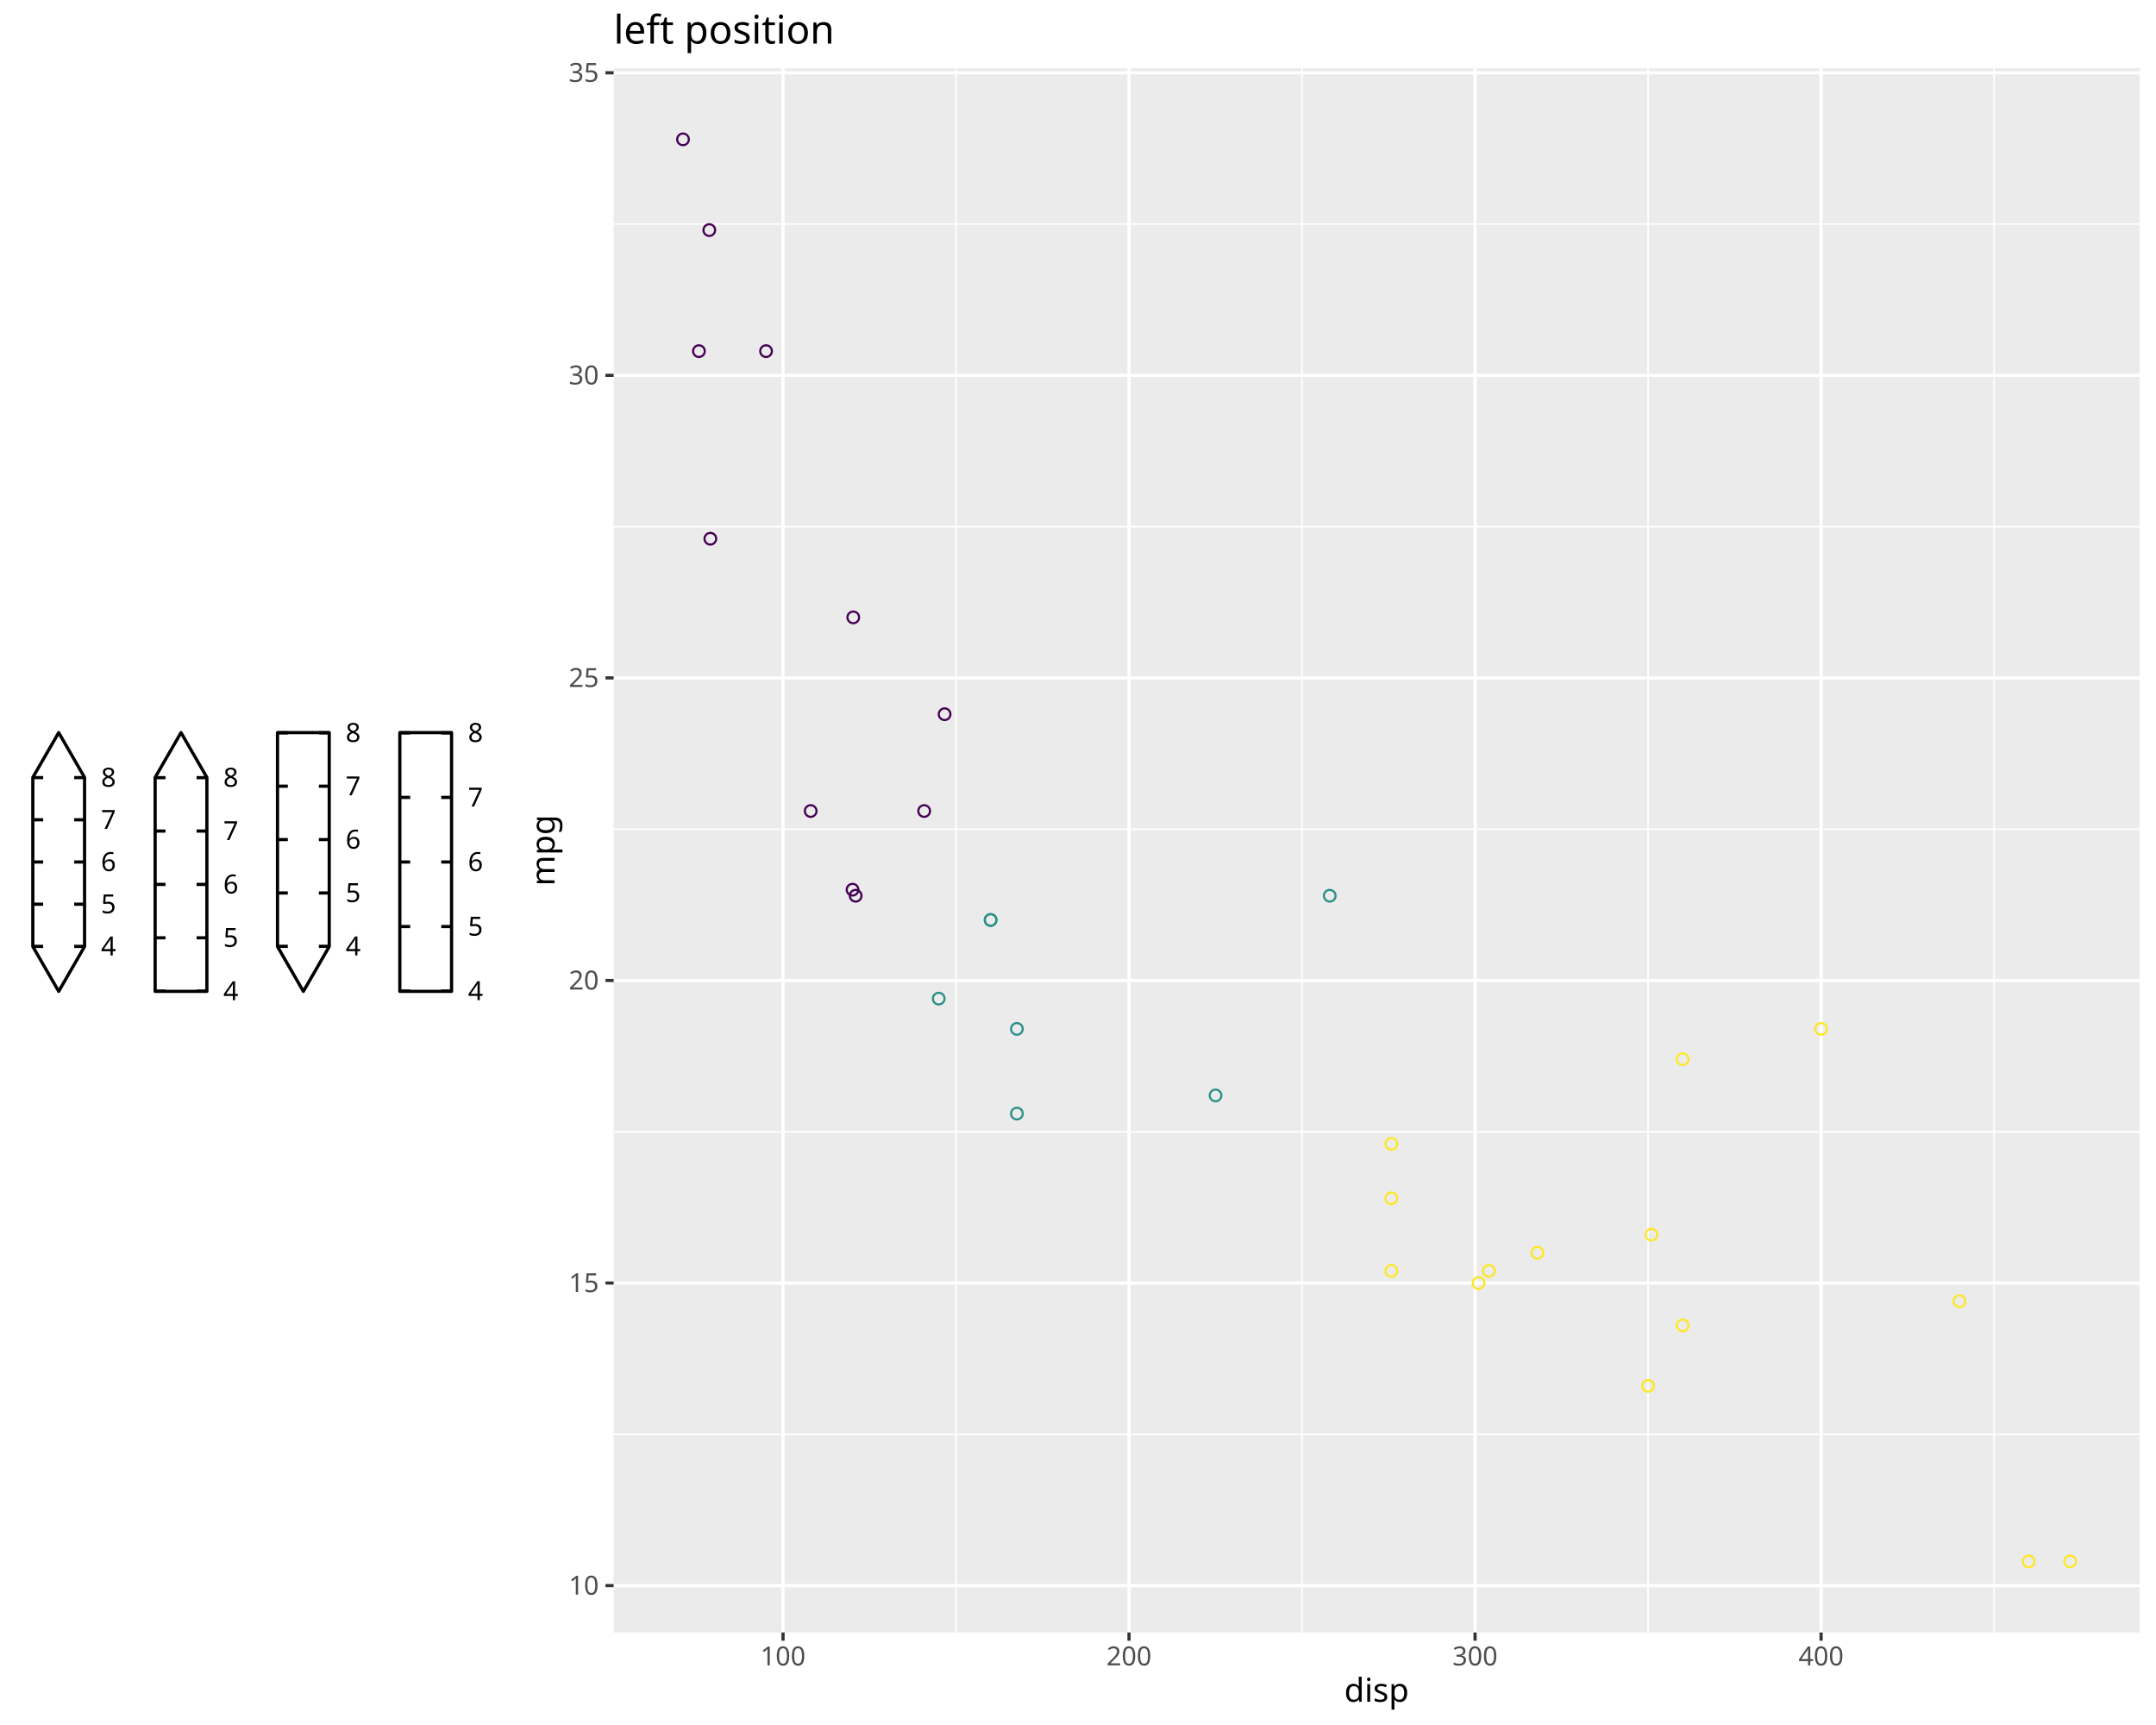
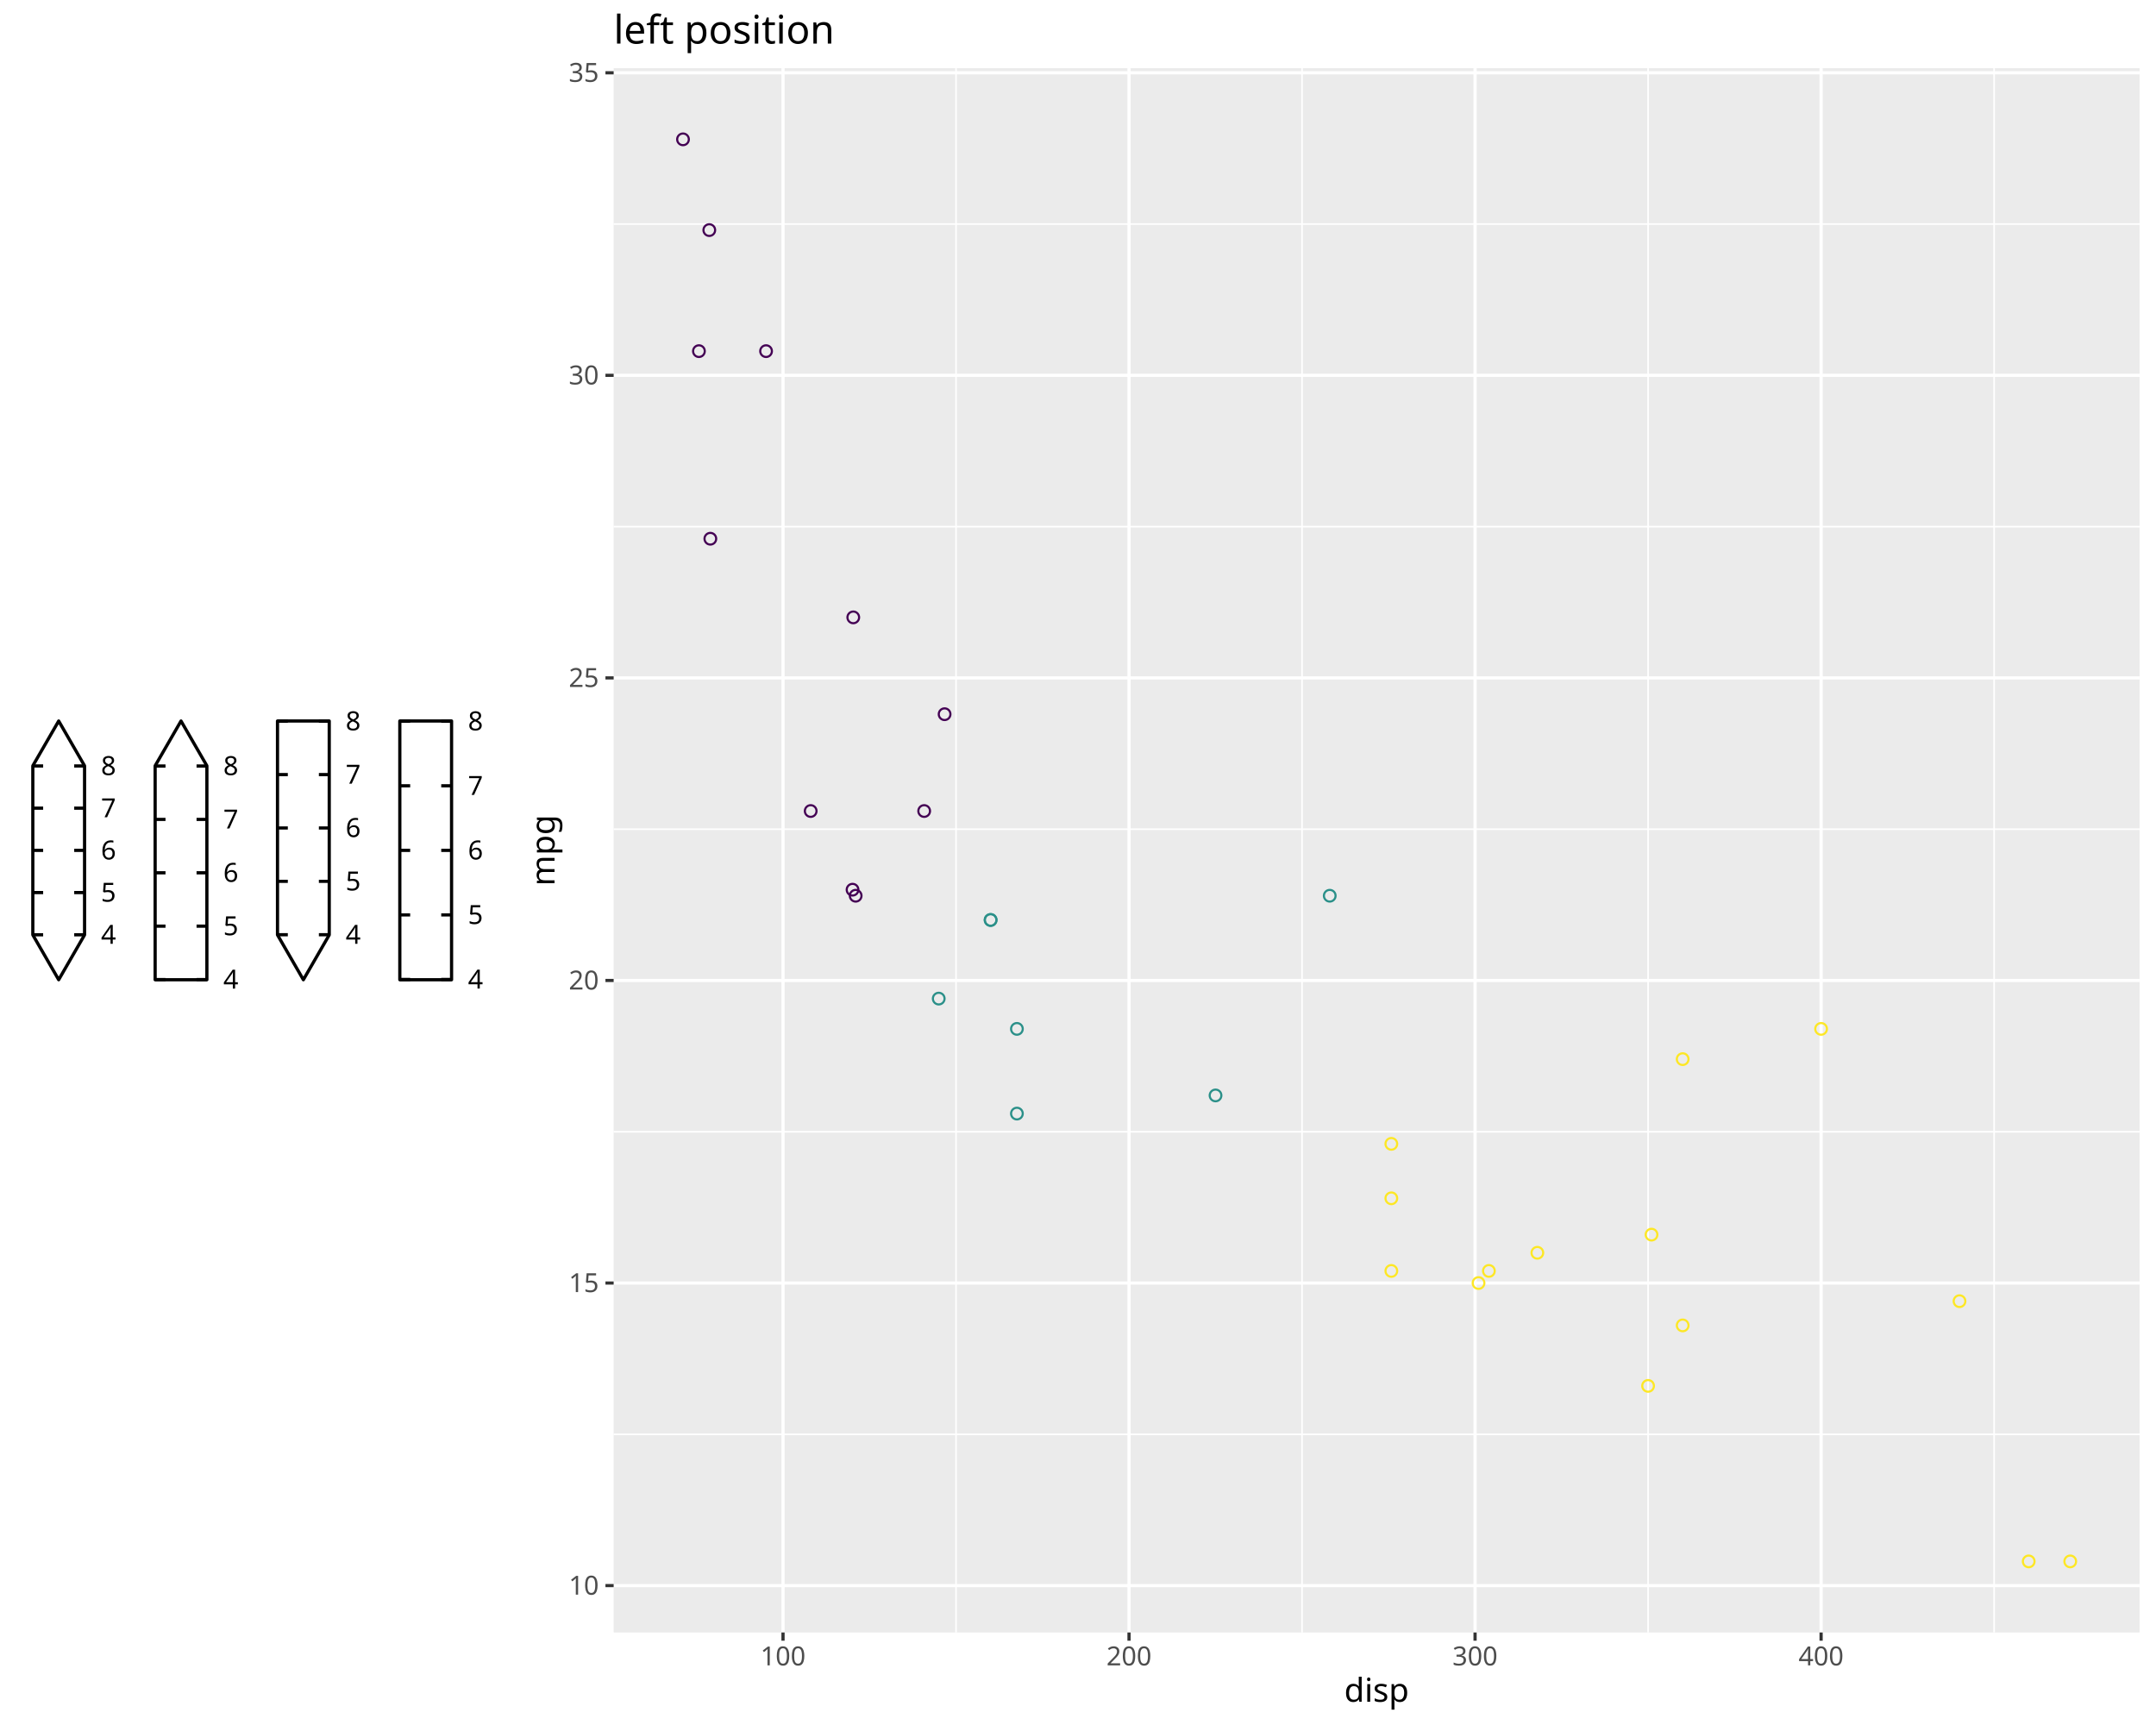
<svg xmlns="http://www.w3.org/2000/svg" class="svglite" data-engine-version="2.0" width="720.00pt" height="576.00pt" viewBox="0 0 720.00 576.00">
  <defs>
    <style type="text/css">
    .svglite line, .svglite polyline, .svglite polygon, .svglite path, .svglite rect, .svglite circle {
      fill: none;
      stroke: #000000;
      stroke-linecap: round;
      stroke-linejoin: round;
      stroke-miterlimit: 10.00;
    }
  </style>
  </defs>
  <rect width="100%" height="100%" style="stroke: none; fill: #FFFFFF;" />
  <defs>
    <clipPath id="cpMC4wMHw3MjAuMDB8MC4wMHw1NzYuMDA=">
      <rect x="0.00" y="0.00" width="720.00" height="576.00" />
    </clipPath>
  </defs>
  <g clip-path="url(#cpMC4wMHw3MjAuMDB8MC4wMHw1NzYuMDA=)">
    <rect x="0.00" y="0.00" width="720.00" height="576.00" style="stroke-width: 1.07; stroke: #FFFFFF; fill: #FFFFFF;" />
  </g>
  <defs>
    <clipPath id="cpMjA0LjkzfDcxNC41MnwyMi43OHw1NDUuMTE=">
      <rect x="204.93" y="22.78" width="509.59" height="522.33" />
    </clipPath>
  </defs>
  <g clip-path="url(#cpMjA0LjkzfDcxNC41MnwyMi43OHw1NDUuMTE=)">
    <rect x="204.93" y="22.78" width="509.59" height="522.33" style="stroke-width: 1.07; stroke: none; fill: #EBEBEB;" />
    <polyline points="204.93,478.94 714.52,478.94 " style="stroke-width: 0.53; stroke: #FFFFFF; stroke-linecap: butt;" />
    <polyline points="204.93,377.91 714.52,377.91 " style="stroke-width: 0.53; stroke: #FFFFFF; stroke-linecap: butt;" />
    <polyline points="204.93,276.88 714.52,276.88 " style="stroke-width: 0.53; stroke: #FFFFFF; stroke-linecap: butt;" />
    <polyline points="204.93,175.85 714.52,175.85 " style="stroke-width: 0.53; stroke: #FFFFFF; stroke-linecap: butt;" />
    <polyline points="204.93,74.81 714.52,74.81 " style="stroke-width: 0.53; stroke: #FFFFFF; stroke-linecap: butt;" />
    <polyline points="319.27,545.11 319.27,22.78 " style="stroke-width: 0.53; stroke: #FFFFFF; stroke-linecap: butt;" />
    <polyline points="434.82,545.11 434.82,22.78 " style="stroke-width: 0.53; stroke: #FFFFFF; stroke-linecap: butt;" />
    <polyline points="550.38,545.11 550.38,22.78 " style="stroke-width: 0.53; stroke: #FFFFFF; stroke-linecap: butt;" />
    <polyline points="665.93,545.11 665.93,22.78 " style="stroke-width: 0.53; stroke: #FFFFFF; stroke-linecap: butt;" />
    <polyline points="204.93,529.45 714.52,529.45 " style="stroke-width: 1.07; stroke: #FFFFFF; stroke-linecap: butt;" />
    <polyline points="204.93,428.42 714.52,428.42 " style="stroke-width: 1.07; stroke: #FFFFFF; stroke-linecap: butt;" />
    <polyline points="204.93,327.39 714.52,327.39 " style="stroke-width: 1.07; stroke: #FFFFFF; stroke-linecap: butt;" />
    <polyline points="204.93,226.36 714.52,226.36 " style="stroke-width: 1.07; stroke: #FFFFFF; stroke-linecap: butt;" />
    <polyline points="204.93,125.33 714.52,125.33 " style="stroke-width: 1.07; stroke: #FFFFFF; stroke-linecap: butt;" />
    <polyline points="204.93,24.30 714.52,24.30 " style="stroke-width: 1.07; stroke: #FFFFFF; stroke-linecap: butt;" />
    <polyline points="261.49,545.11 261.49,22.78 " style="stroke-width: 1.07; stroke: #FFFFFF; stroke-linecap: butt;" />
    <polyline points="377.04,545.11 377.04,22.78 " style="stroke-width: 1.07; stroke: #FFFFFF; stroke-linecap: butt;" />
    <polyline points="492.60,545.11 492.60,22.78 " style="stroke-width: 1.07; stroke: #FFFFFF; stroke-linecap: butt;" />
    <polyline points="608.16,545.11 608.16,22.78 " style="stroke-width: 1.07; stroke: #FFFFFF; stroke-linecap: butt;" />
    <circle cx="330.82" cy="307.19" r="1.95" style="stroke-width: 0.71; stroke: #2B9089;" />
    <circle cx="330.82" cy="307.19" r="1.95" style="stroke-width: 0.71; stroke: #2B9089;" />
    <circle cx="270.73" cy="270.81" r="1.95" style="stroke-width: 0.71; stroke: #440154;" />
    <circle cx="444.07" cy="299.10" r="1.95" style="stroke-width: 0.71; stroke: #2B9089;" />
    <circle cx="561.93" cy="353.66" r="1.95" style="stroke-width: 0.71; stroke: #FDE725;" />
    <circle cx="405.93" cy="365.78" r="1.95" style="stroke-width: 0.71; stroke: #2B9089;" />
    <circle cx="561.93" cy="442.57" r="1.95" style="stroke-width: 0.71; stroke: #FDE725;" />
    <circle cx="315.45" cy="238.48" r="1.95" style="stroke-width: 0.71; stroke: #440154;" />
    <circle cx="308.63" cy="270.81" r="1.95" style="stroke-width: 0.71; stroke: #440154;" />
    <circle cx="339.60" cy="343.56" r="1.95" style="stroke-width: 0.71; stroke: #2B9089;" />
    <circle cx="339.60" cy="371.84" r="1.95" style="stroke-width: 0.71; stroke: #2B9089;" />
    <circle cx="464.64" cy="400.13" r="1.95" style="stroke-width: 0.71; stroke: #FDE725;" />
    <circle cx="464.64" cy="381.95" r="1.95" style="stroke-width: 0.71; stroke: #FDE725;" />
    <circle cx="464.64" cy="424.38" r="1.95" style="stroke-width: 0.71; stroke: #FDE725;" />
    <circle cx="691.36" cy="521.37" r="1.95" style="stroke-width: 0.71; stroke: #FDE725;" />
    <circle cx="677.49" cy="521.37" r="1.95" style="stroke-width: 0.71; stroke: #FDE725;" />
    <circle cx="654.38" cy="434.48" r="1.95" style="stroke-width: 0.71; stroke: #FDE725;" />
    <circle cx="236.87" cy="76.83" r="1.95" style="stroke-width: 0.71; stroke: #440154;" />
    <circle cx="233.41" cy="117.25" r="1.95" style="stroke-width: 0.71; stroke: #440154;" />
    <circle cx="228.09" cy="46.53" r="1.95" style="stroke-width: 0.71; stroke: #440154;" />
    <circle cx="284.71" cy="297.08" r="1.95" style="stroke-width: 0.71; stroke: #440154;" />
    <circle cx="513.40" cy="418.32" r="1.95" style="stroke-width: 0.71; stroke: #FDE725;" />
    <circle cx="497.22" cy="424.38" r="1.95" style="stroke-width: 0.71; stroke: #FDE725;" />
    <circle cx="550.38" cy="462.77" r="1.95" style="stroke-width: 0.71; stroke: #FDE725;" />
    <circle cx="608.16" cy="343.56" r="1.95" style="stroke-width: 0.71; stroke: #FDE725;" />
    <circle cx="237.22" cy="179.89" r="1.95" style="stroke-width: 0.71; stroke: #440154;" />
    <circle cx="284.95" cy="206.15" r="1.95" style="stroke-width: 0.71; stroke: #440154;" />
    <circle cx="255.83" cy="117.25" r="1.95" style="stroke-width: 0.71; stroke: #440154;" />
    <circle cx="551.53" cy="412.26" r="1.95" style="stroke-width: 0.71; stroke: #FDE725;" />
    <circle cx="313.49" cy="333.45" r="1.95" style="stroke-width: 0.71; stroke: #2B9089;" />
    <circle cx="493.76" cy="428.42" r="1.95" style="stroke-width: 0.71; stroke: #FDE725;" />
    <circle cx="285.75" cy="299.10" r="1.95" style="stroke-width: 0.71; stroke: #440154;" />
  </g>
  <g clip-path="url(#cpMC4wMHw3MjAuMDB8MC4wMHw1NzYuMDA=)">
    <text x="200.00" y="532.48" text-anchor="end" style="font-size: 8.80px; fill: #4D4D4D; font-family: sans;" textLength="9.79px" lengthAdjust="spacingAndGlyphs">10</text>
    <text x="200.00" y="431.45" text-anchor="end" style="font-size: 8.80px; fill: #4D4D4D; font-family: sans;" textLength="9.79px" lengthAdjust="spacingAndGlyphs">15</text>
    <text x="200.00" y="330.42" text-anchor="end" style="font-size: 8.80px; fill: #4D4D4D; font-family: sans;" textLength="9.79px" lengthAdjust="spacingAndGlyphs">20</text>
    <text x="200.00" y="229.39" text-anchor="end" style="font-size: 8.80px; fill: #4D4D4D; font-family: sans;" textLength="9.79px" lengthAdjust="spacingAndGlyphs">25</text>
    <text x="200.00" y="128.36" text-anchor="end" style="font-size: 8.80px; fill: #4D4D4D; font-family: sans;" textLength="9.79px" lengthAdjust="spacingAndGlyphs">30</text>
    <text x="200.00" y="27.33" text-anchor="end" style="font-size: 8.80px; fill: #4D4D4D; font-family: sans;" textLength="9.79px" lengthAdjust="spacingAndGlyphs">35</text>
    <polyline points="202.19,529.45 204.93,529.45 " style="stroke-width: 1.07; stroke: #333333; stroke-linecap: butt;" />
    <polyline points="202.19,428.42 204.93,428.42 " style="stroke-width: 1.07; stroke: #333333; stroke-linecap: butt;" />
    <polyline points="202.19,327.39 204.93,327.39 " style="stroke-width: 1.07; stroke: #333333; stroke-linecap: butt;" />
    <polyline points="202.19,226.36 204.93,226.36 " style="stroke-width: 1.07; stroke: #333333; stroke-linecap: butt;" />
    <polyline points="202.19,125.33 204.93,125.33 " style="stroke-width: 1.07; stroke: #333333; stroke-linecap: butt;" />
    <polyline points="202.19,24.30 204.93,24.30 " style="stroke-width: 1.07; stroke: #333333; stroke-linecap: butt;" />
    <polyline points="261.49,547.85 261.49,545.11 " style="stroke-width: 1.07; stroke: #333333; stroke-linecap: butt;" />
    <polyline points="377.04,547.85 377.04,545.11 " style="stroke-width: 1.07; stroke: #333333; stroke-linecap: butt;" />
    <polyline points="492.60,547.85 492.60,545.11 " style="stroke-width: 1.07; stroke: #333333; stroke-linecap: butt;" />
    <polyline points="608.16,547.85 608.16,545.11 " style="stroke-width: 1.07; stroke: #333333; stroke-linecap: butt;" />
    <text x="261.49" y="556.10" text-anchor="middle" style="font-size: 8.80px; fill: #4D4D4D; font-family: sans;" textLength="14.68px" lengthAdjust="spacingAndGlyphs">100</text>
    <text x="377.04" y="556.10" text-anchor="middle" style="font-size: 8.80px; fill: #4D4D4D; font-family: sans;" textLength="14.68px" lengthAdjust="spacingAndGlyphs">200</text>
    <text x="492.60" y="556.10" text-anchor="middle" style="font-size: 8.80px; fill: #4D4D4D; font-family: sans;" textLength="14.68px" lengthAdjust="spacingAndGlyphs">300</text>
    <text x="608.16" y="556.10" text-anchor="middle" style="font-size: 8.80px; fill: #4D4D4D; font-family: sans;" textLength="14.68px" lengthAdjust="spacingAndGlyphs">400</text>
    <text x="459.72" y="568.24" text-anchor="middle" style="font-size: 11.00px; font-family: sans;" textLength="20.18px" lengthAdjust="spacingAndGlyphs">disp</text>
    <text transform="translate(185.19,283.95) rotate(-90)" text-anchor="middle" style="font-size: 11.00px; font-family: sans;" textLength="21.40px" lengthAdjust="spacingAndGlyphs">mpg</text>
-     <rect x="128.04" y="231.39" width="38.61" height="105.12" style="stroke-width: 1.07; stroke: none; fill: #FFFFFF;" />
-     <polygon points="133.52,331.03 150.80,331.03 150.80,244.63 133.52,244.63 " style="stroke-width: 1.07; fill: none;" />
-     <polyline points="136.98,330.94 133.52,330.94 " style="stroke-width: 1.07; stroke-linecap: butt;" />
-     <polyline points="136.98,309.39 133.52,309.39 " style="stroke-width: 1.07; stroke-linecap: butt;" />
-     <polyline points="136.98,287.83 133.52,287.83 " style="stroke-width: 1.07; stroke-linecap: butt;" />
-     <polyline points="136.98,266.27 133.52,266.27 " style="stroke-width: 1.07; stroke-linecap: butt;" />
-     <polyline points="136.98,244.72 133.52,244.72 " style="stroke-width: 1.07; stroke-linecap: butt;" />
-     <polyline points="147.35,330.94 150.80,330.94 " style="stroke-width: 1.07; stroke-linecap: butt;" />
-     <polyline points="147.35,309.39 150.80,309.39 " style="stroke-width: 1.07; stroke-linecap: butt;" />
-     <polyline points="147.35,287.83 150.80,287.83 " style="stroke-width: 1.07; stroke-linecap: butt;" />
-     <polyline points="147.35,266.27 150.80,266.27 " style="stroke-width: 1.07; stroke-linecap: butt;" />
-     <polyline points="147.35,244.72 150.80,244.72 " style="stroke-width: 1.07; stroke-linecap: butt;" />
-     <text x="156.28" y="333.97" style="font-size: 8.80px; font-family: sans;" textLength="4.89px" lengthAdjust="spacingAndGlyphs">4</text>
-     <text x="156.28" y="312.41" style="font-size: 8.80px; font-family: sans;" textLength="4.89px" lengthAdjust="spacingAndGlyphs">5</text>
-     <text x="156.28" y="290.86" style="font-size: 8.80px; font-family: sans;" textLength="4.89px" lengthAdjust="spacingAndGlyphs">6</text>
-     <text x="156.28" y="269.30" style="font-size: 8.80px; font-family: sans;" textLength="4.89px" lengthAdjust="spacingAndGlyphs">7</text>
-     <text x="156.28" y="247.74" style="font-size: 8.80px; font-family: sans;" textLength="4.89px" lengthAdjust="spacingAndGlyphs">8</text>
-     <rect x="87.19" y="231.39" width="38.61" height="105.12" style="stroke-width: 1.07; stroke: none; fill: #FFFFFF;" />
-     <polygon points="92.67,316.06 101.31,331.03 109.95,316.06 109.95,244.63 92.67,244.63 " style="stroke-width: 1.07; fill: none;" />
-     <polyline points="96.12,315.99 92.67,315.99 " style="stroke-width: 1.07; stroke-linecap: butt;" />
-     <polyline points="96.12,298.17 92.67,298.17 " style="stroke-width: 1.07; stroke-linecap: butt;" />
-     <polyline points="96.12,280.35 92.67,280.35 " style="stroke-width: 1.07; stroke-linecap: butt;" />
-     <polyline points="96.12,262.52 92.67,262.52 " style="stroke-width: 1.07; stroke-linecap: butt;" />
-     <polyline points="96.12,244.70 92.67,244.70 " style="stroke-width: 1.07; stroke-linecap: butt;" />
-     <polyline points="106.49,315.99 109.95,315.99 " style="stroke-width: 1.07; stroke-linecap: butt;" />
-     <polyline points="106.49,298.17 109.95,298.17 " style="stroke-width: 1.07; stroke-linecap: butt;" />
-     <polyline points="106.49,280.35 109.95,280.35 " style="stroke-width: 1.07; stroke-linecap: butt;" />
-     <polyline points="106.49,262.52 109.95,262.52 " style="stroke-width: 1.07; stroke-linecap: butt;" />
-     <polyline points="106.49,244.70 109.95,244.70 " style="stroke-width: 1.07; stroke-linecap: butt;" />
-     <text x="115.43" y="319.02" style="font-size: 8.80px; font-family: sans;" textLength="4.89px" lengthAdjust="spacingAndGlyphs">4</text>
-     <text x="115.43" y="301.20" style="font-size: 8.80px; font-family: sans;" textLength="4.89px" lengthAdjust="spacingAndGlyphs">5</text>
-     <text x="115.43" y="283.38" style="font-size: 8.80px; font-family: sans;" textLength="4.89px" lengthAdjust="spacingAndGlyphs">6</text>
-     <text x="115.43" y="265.55" style="font-size: 8.80px; font-family: sans;" textLength="4.89px" lengthAdjust="spacingAndGlyphs">7</text>
-     <text x="115.43" y="247.73" style="font-size: 8.80px; font-family: sans;" textLength="4.89px" lengthAdjust="spacingAndGlyphs">8</text>
-     <rect x="46.33" y="231.39" width="38.61" height="105.12" style="stroke-width: 1.07; stroke: none; fill: #FFFFFF;" />
-     <polygon points="51.81,331.03 69.09,331.03 69.09,259.59 60.45,244.63 51.81,259.59 " style="stroke-width: 1.07; fill: none;" />
-     <polyline points="55.27,330.96 51.81,330.96 " style="stroke-width: 1.07; stroke-linecap: butt;" />
-     <polyline points="55.27,313.14 51.81,313.14 " style="stroke-width: 1.07; stroke-linecap: butt;" />
-     <polyline points="55.27,295.31 51.81,295.31 " style="stroke-width: 1.07; stroke-linecap: butt;" />
-     <polyline points="55.27,277.49 51.81,277.49 " style="stroke-width: 1.07; stroke-linecap: butt;" />
-     <polyline points="55.27,259.67 51.81,259.67 " style="stroke-width: 1.07; stroke-linecap: butt;" />
-     <polyline points="65.64,330.96 69.09,330.96 " style="stroke-width: 1.07; stroke-linecap: butt;" />
-     <polyline points="65.64,313.14 69.09,313.14 " style="stroke-width: 1.07; stroke-linecap: butt;" />
-     <polyline points="65.64,295.31 69.09,295.31 " style="stroke-width: 1.07; stroke-linecap: butt;" />
-     <polyline points="65.64,277.49 69.09,277.49 " style="stroke-width: 1.07; stroke-linecap: butt;" />
-     <polyline points="65.64,259.67 69.09,259.67 " style="stroke-width: 1.07; stroke-linecap: butt;" />
-     <text x="74.57" y="333.99" style="font-size: 8.80px; font-family: sans;" textLength="4.89px" lengthAdjust="spacingAndGlyphs">4</text>
-     <text x="74.57" y="316.16" style="font-size: 8.80px; font-family: sans;" textLength="4.89px" lengthAdjust="spacingAndGlyphs">5</text>
-     <text x="74.57" y="298.34" style="font-size: 8.80px; font-family: sans;" textLength="4.89px" lengthAdjust="spacingAndGlyphs">6</text>
-     <text x="74.57" y="280.52" style="font-size: 8.80px; font-family: sans;" textLength="4.89px" lengthAdjust="spacingAndGlyphs">7</text>
-     <text x="74.57" y="262.69" style="font-size: 8.80px; font-family: sans;" textLength="4.89px" lengthAdjust="spacingAndGlyphs">8</text>
-     <rect x="5.48" y="231.39" width="38.61" height="105.12" style="stroke-width: 1.07; stroke: none; fill: #FFFFFF;" />
-     <polygon points="10.96,316.06 19.60,331.03 28.24,316.06 28.24,259.59 19.60,244.63 10.96,259.59 " style="stroke-width: 1.07; fill: none;" />
-     <polyline points="14.41,316.01 10.96,316.01 " style="stroke-width: 1.07; stroke-linecap: butt;" />
-     <polyline points="14.41,301.92 10.96,301.92 " style="stroke-width: 1.07; stroke-linecap: butt;" />
-     <polyline points="14.41,287.83 10.96,287.83 " style="stroke-width: 1.07; stroke-linecap: butt;" />
-     <polyline points="14.41,273.74 10.96,273.74 " style="stroke-width: 1.07; stroke-linecap: butt;" />
-     <polyline points="14.41,259.65 10.96,259.65 " style="stroke-width: 1.07; stroke-linecap: butt;" />
-     <polyline points="24.78,316.01 28.24,316.01 " style="stroke-width: 1.07; stroke-linecap: butt;" />
-     <polyline points="24.78,301.92 28.24,301.92 " style="stroke-width: 1.07; stroke-linecap: butt;" />
-     <polyline points="24.78,287.83 28.24,287.83 " style="stroke-width: 1.07; stroke-linecap: butt;" />
-     <polyline points="24.78,273.74 28.24,273.74 " style="stroke-width: 1.07; stroke-linecap: butt;" />
-     <polyline points="24.78,259.65 28.24,259.65 " style="stroke-width: 1.07; stroke-linecap: butt;" />
-     <text x="33.72" y="319.04" style="font-size: 8.80px; font-family: sans;" textLength="4.89px" lengthAdjust="spacingAndGlyphs">4</text>
-     <text x="33.72" y="304.95" style="font-size: 8.80px; font-family: sans;" textLength="4.89px" lengthAdjust="spacingAndGlyphs">5</text>
-     <text x="33.72" y="290.86" style="font-size: 8.80px; font-family: sans;" textLength="4.89px" lengthAdjust="spacingAndGlyphs">6</text>
-     <text x="33.72" y="276.77" style="font-size: 8.80px; font-family: sans;" textLength="4.89px" lengthAdjust="spacingAndGlyphs">7</text>
-     <text x="33.72" y="262.68" style="font-size: 8.80px; font-family: sans;" textLength="4.89px" lengthAdjust="spacingAndGlyphs">8</text>
+     <rect x="128.04" y="235.27" width="38.61" height="97.36" style="stroke-width: 1.07; stroke: none; fill: #FFFFFF;" />
+     <polygon points="133.52,327.15 150.80,327.15 150.80,240.75 133.52,240.75 " style="stroke-width: 1.07; fill: none;" />
+     <polyline points="136.98,327.06 133.52,327.06 " style="stroke-width: 1.07; stroke-linecap: butt;" />
+     <polyline points="136.98,305.50 133.52,305.50 " style="stroke-width: 1.07; stroke-linecap: butt;" />
+     <polyline points="136.98,283.95 133.52,283.95 " style="stroke-width: 1.07; stroke-linecap: butt;" />
+     <polyline points="136.98,262.39 133.52,262.39 " style="stroke-width: 1.07; stroke-linecap: butt;" />
+     <polyline points="136.98,240.83 133.52,240.83 " style="stroke-width: 1.07; stroke-linecap: butt;" />
+     <polyline points="147.35,327.06 150.80,327.06 " style="stroke-width: 1.07; stroke-linecap: butt;" />
+     <polyline points="147.35,305.50 150.80,305.50 " style="stroke-width: 1.07; stroke-linecap: butt;" />
+     <polyline points="147.35,283.95 150.80,283.95 " style="stroke-width: 1.07; stroke-linecap: butt;" />
+     <polyline points="147.35,262.39 150.80,262.39 " style="stroke-width: 1.07; stroke-linecap: butt;" />
+     <polyline points="147.35,240.83 150.80,240.83 " style="stroke-width: 1.07; stroke-linecap: butt;" />
+     <text x="156.28" y="330.09" style="font-size: 8.80px; font-family: sans;" textLength="4.89px" lengthAdjust="spacingAndGlyphs">4</text>
+     <text x="156.28" y="308.53" style="font-size: 8.80px; font-family: sans;" textLength="4.89px" lengthAdjust="spacingAndGlyphs">5</text>
+     <text x="156.28" y="286.98" style="font-size: 8.80px; font-family: sans;" textLength="4.89px" lengthAdjust="spacingAndGlyphs">6</text>
+     <text x="156.28" y="265.42" style="font-size: 8.80px; font-family: sans;" textLength="4.89px" lengthAdjust="spacingAndGlyphs">7</text>
+     <text x="156.28" y="243.86" style="font-size: 8.80px; font-family: sans;" textLength="4.89px" lengthAdjust="spacingAndGlyphs">8</text>
+     <rect x="87.19" y="235.27" width="38.61" height="97.36" style="stroke-width: 1.07; stroke: none; fill: #FFFFFF;" />
+     <polygon points="92.67,312.18 101.31,327.15 109.95,312.18 109.95,240.75 92.67,240.75 " style="stroke-width: 1.07; fill: none;" />
+     <polyline points="96.12,312.11 92.67,312.11 " style="stroke-width: 1.07; stroke-linecap: butt;" />
+     <polyline points="96.12,294.29 92.67,294.29 " style="stroke-width: 1.07; stroke-linecap: butt;" />
+     <polyline points="96.12,276.47 92.67,276.47 " style="stroke-width: 1.07; stroke-linecap: butt;" />
+     <polyline points="96.12,258.64 92.67,258.64 " style="stroke-width: 1.07; stroke-linecap: butt;" />
+     <polyline points="96.12,240.82 92.67,240.82 " style="stroke-width: 1.07; stroke-linecap: butt;" />
+     <polyline points="106.49,312.11 109.95,312.11 " style="stroke-width: 1.07; stroke-linecap: butt;" />
+     <polyline points="106.49,294.29 109.95,294.29 " style="stroke-width: 1.07; stroke-linecap: butt;" />
+     <polyline points="106.49,276.47 109.95,276.47 " style="stroke-width: 1.07; stroke-linecap: butt;" />
+     <polyline points="106.49,258.64 109.95,258.64 " style="stroke-width: 1.07; stroke-linecap: butt;" />
+     <polyline points="106.49,240.82 109.95,240.82 " style="stroke-width: 1.07; stroke-linecap: butt;" />
+     <text x="115.43" y="315.14" style="font-size: 8.80px; font-family: sans;" textLength="4.89px" lengthAdjust="spacingAndGlyphs">4</text>
+     <text x="115.43" y="297.32" style="font-size: 8.80px; font-family: sans;" textLength="4.89px" lengthAdjust="spacingAndGlyphs">5</text>
+     <text x="115.43" y="279.49" style="font-size: 8.80px; font-family: sans;" textLength="4.89px" lengthAdjust="spacingAndGlyphs">6</text>
+     <text x="115.43" y="261.67" style="font-size: 8.80px; font-family: sans;" textLength="4.89px" lengthAdjust="spacingAndGlyphs">7</text>
+     <text x="115.43" y="243.85" style="font-size: 8.80px; font-family: sans;" textLength="4.89px" lengthAdjust="spacingAndGlyphs">8</text>
+     <rect x="46.33" y="235.27" width="38.61" height="97.36" style="stroke-width: 1.07; stroke: none; fill: #FFFFFF;" />
+     <polygon points="51.81,327.15 69.09,327.15 69.09,255.71 60.45,240.75 51.81,255.71 " style="stroke-width: 1.07; fill: none;" />
+     <polyline points="55.27,327.08 51.81,327.08 " style="stroke-width: 1.07; stroke-linecap: butt;" />
+     <polyline points="55.27,309.25 51.81,309.25 " style="stroke-width: 1.07; stroke-linecap: butt;" />
+     <polyline points="55.27,291.43 51.81,291.43 " style="stroke-width: 1.07; stroke-linecap: butt;" />
+     <polyline points="55.27,273.61 51.81,273.61 " style="stroke-width: 1.07; stroke-linecap: butt;" />
+     <polyline points="55.27,255.78 51.81,255.78 " style="stroke-width: 1.07; stroke-linecap: butt;" />
+     <polyline points="65.64,327.08 69.09,327.08 " style="stroke-width: 1.07; stroke-linecap: butt;" />
+     <polyline points="65.64,309.25 69.09,309.25 " style="stroke-width: 1.07; stroke-linecap: butt;" />
+     <polyline points="65.64,291.43 69.09,291.43 " style="stroke-width: 1.07; stroke-linecap: butt;" />
+     <polyline points="65.64,273.61 69.09,273.61 " style="stroke-width: 1.07; stroke-linecap: butt;" />
+     <polyline points="65.64,255.78 69.09,255.78 " style="stroke-width: 1.07; stroke-linecap: butt;" />
+     <text x="74.57" y="330.10" style="font-size: 8.80px; font-family: sans;" textLength="4.89px" lengthAdjust="spacingAndGlyphs">4</text>
+     <text x="74.57" y="312.28" style="font-size: 8.80px; font-family: sans;" textLength="4.89px" lengthAdjust="spacingAndGlyphs">5</text>
+     <text x="74.57" y="294.46" style="font-size: 8.80px; font-family: sans;" textLength="4.89px" lengthAdjust="spacingAndGlyphs">6</text>
+     <text x="74.57" y="276.64" style="font-size: 8.80px; font-family: sans;" textLength="4.89px" lengthAdjust="spacingAndGlyphs">7</text>
+     <text x="74.57" y="258.81" style="font-size: 8.80px; font-family: sans;" textLength="4.89px" lengthAdjust="spacingAndGlyphs">8</text>
+     <rect x="5.48" y="235.27" width="38.61" height="97.36" style="stroke-width: 1.07; stroke: none; fill: #FFFFFF;" />
+     <polygon points="10.96,312.18 19.60,327.15 28.24,312.18 28.24,255.71 19.60,240.75 10.96,255.71 " style="stroke-width: 1.07; fill: none;" />
+     <polyline points="14.41,312.13 10.96,312.13 " style="stroke-width: 1.07; stroke-linecap: butt;" />
+     <polyline points="14.41,298.04 10.96,298.04 " style="stroke-width: 1.07; stroke-linecap: butt;" />
+     <polyline points="14.41,283.95 10.96,283.95 " style="stroke-width: 1.07; stroke-linecap: butt;" />
+     <polyline points="14.41,269.86 10.96,269.86 " style="stroke-width: 1.07; stroke-linecap: butt;" />
+     <polyline points="14.41,255.77 10.96,255.77 " style="stroke-width: 1.07; stroke-linecap: butt;" />
+     <polyline points="24.78,312.13 28.24,312.13 " style="stroke-width: 1.07; stroke-linecap: butt;" />
+     <polyline points="24.78,298.04 28.24,298.04 " style="stroke-width: 1.07; stroke-linecap: butt;" />
+     <polyline points="24.78,283.95 28.24,283.95 " style="stroke-width: 1.07; stroke-linecap: butt;" />
+     <polyline points="24.78,269.86 28.24,269.86 " style="stroke-width: 1.07; stroke-linecap: butt;" />
+     <polyline points="24.78,255.77 28.24,255.77 " style="stroke-width: 1.07; stroke-linecap: butt;" />
+     <text x="33.72" y="315.15" style="font-size: 8.80px; font-family: sans;" textLength="4.89px" lengthAdjust="spacingAndGlyphs">4</text>
+     <text x="33.72" y="301.07" style="font-size: 8.80px; font-family: sans;" textLength="4.89px" lengthAdjust="spacingAndGlyphs">5</text>
+     <text x="33.72" y="286.98" style="font-size: 8.80px; font-family: sans;" textLength="4.89px" lengthAdjust="spacingAndGlyphs">6</text>
+     <text x="33.72" y="272.89" style="font-size: 8.80px; font-family: sans;" textLength="4.89px" lengthAdjust="spacingAndGlyphs">7</text>
+     <text x="33.72" y="258.80" style="font-size: 8.80px; font-family: sans;" textLength="4.89px" lengthAdjust="spacingAndGlyphs">8</text>
    <text x="204.93" y="14.56" style="font-size: 13.20px; font-family: sans;" textLength="66.77px" lengthAdjust="spacingAndGlyphs">left position</text>
  </g>
</svg>
